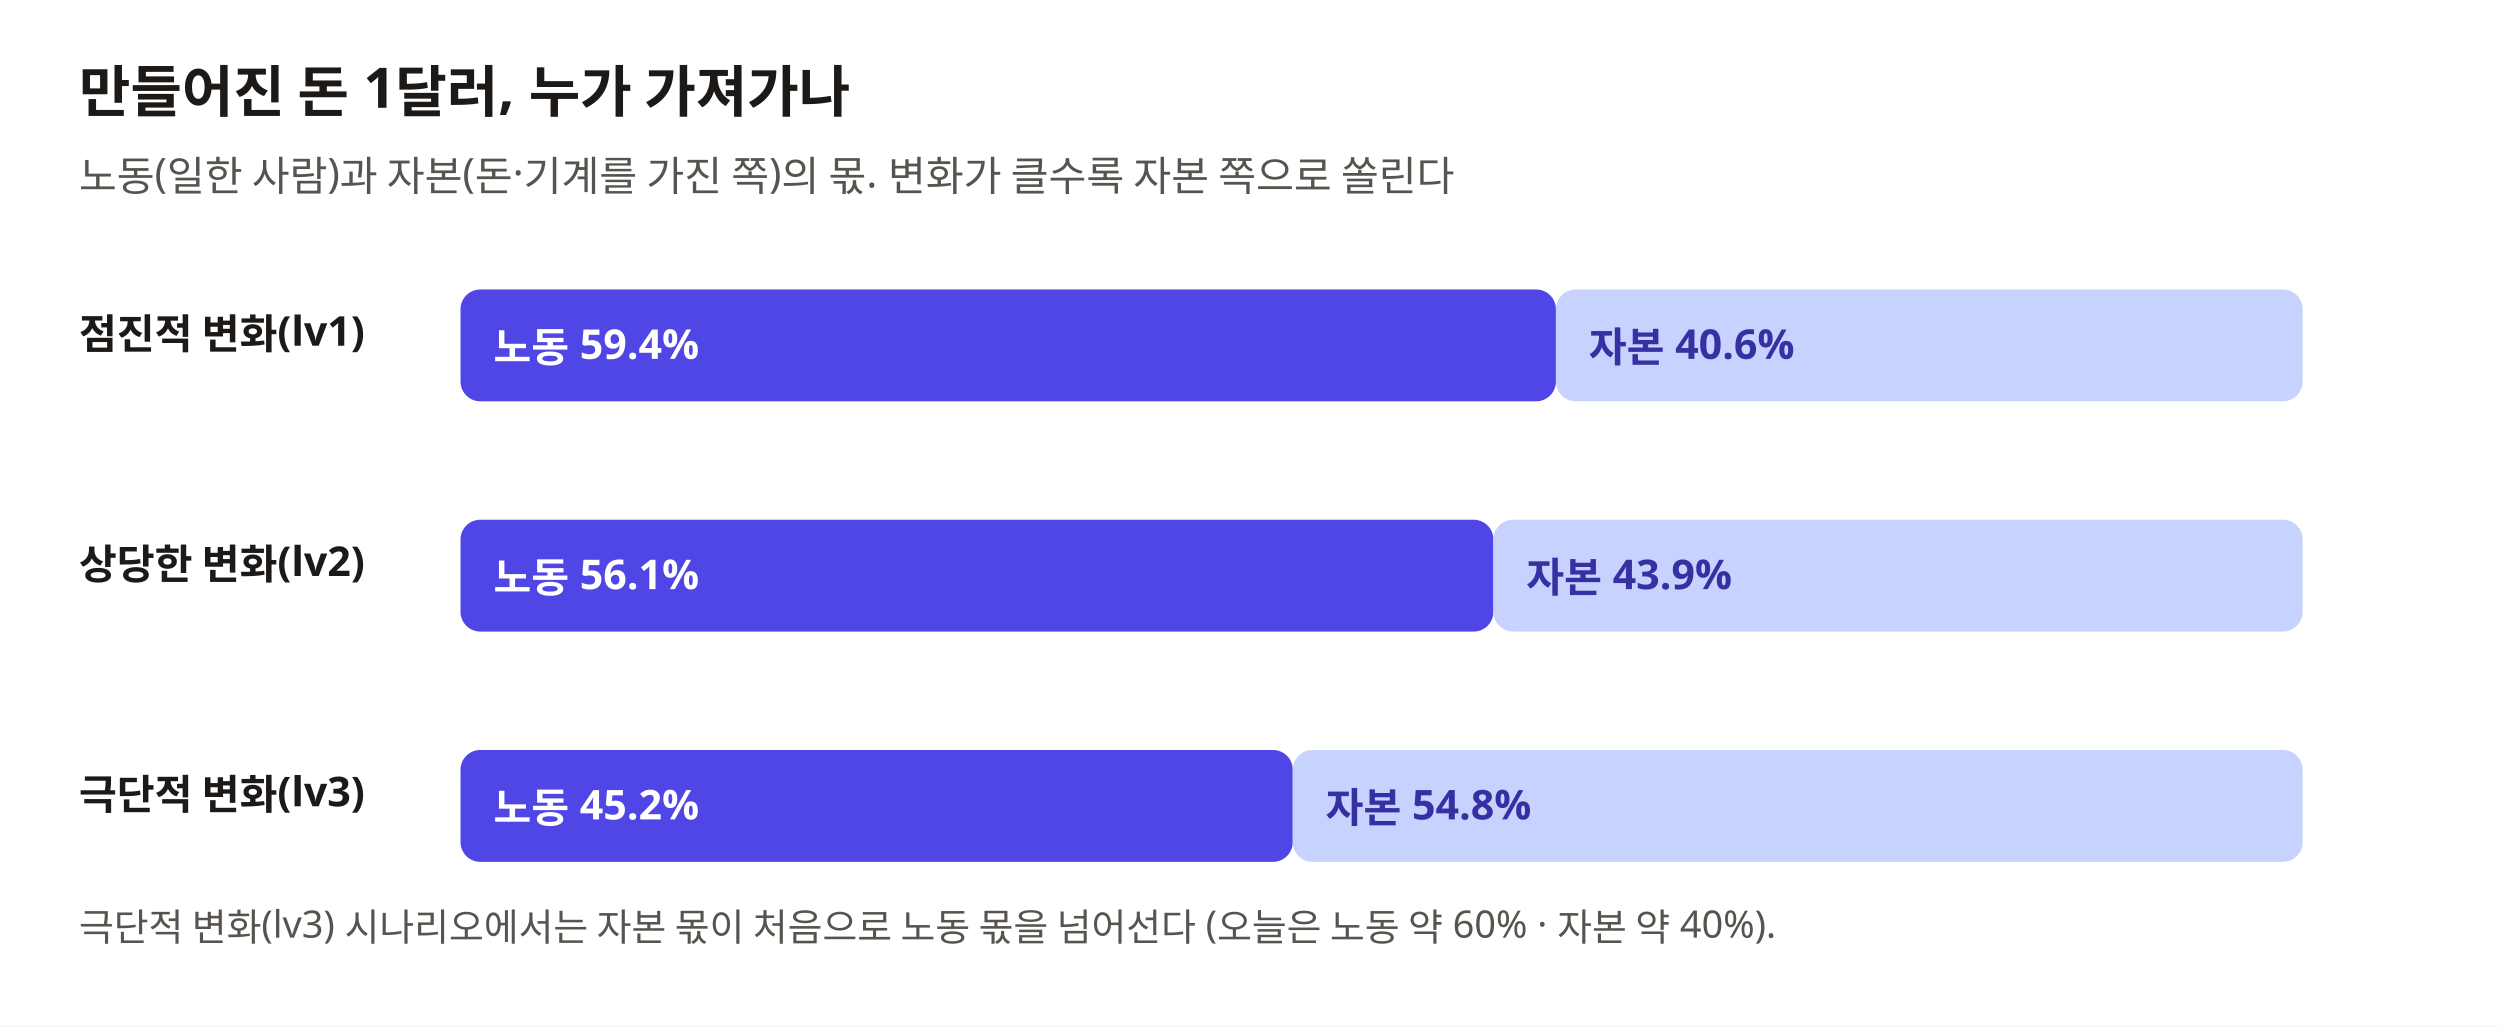
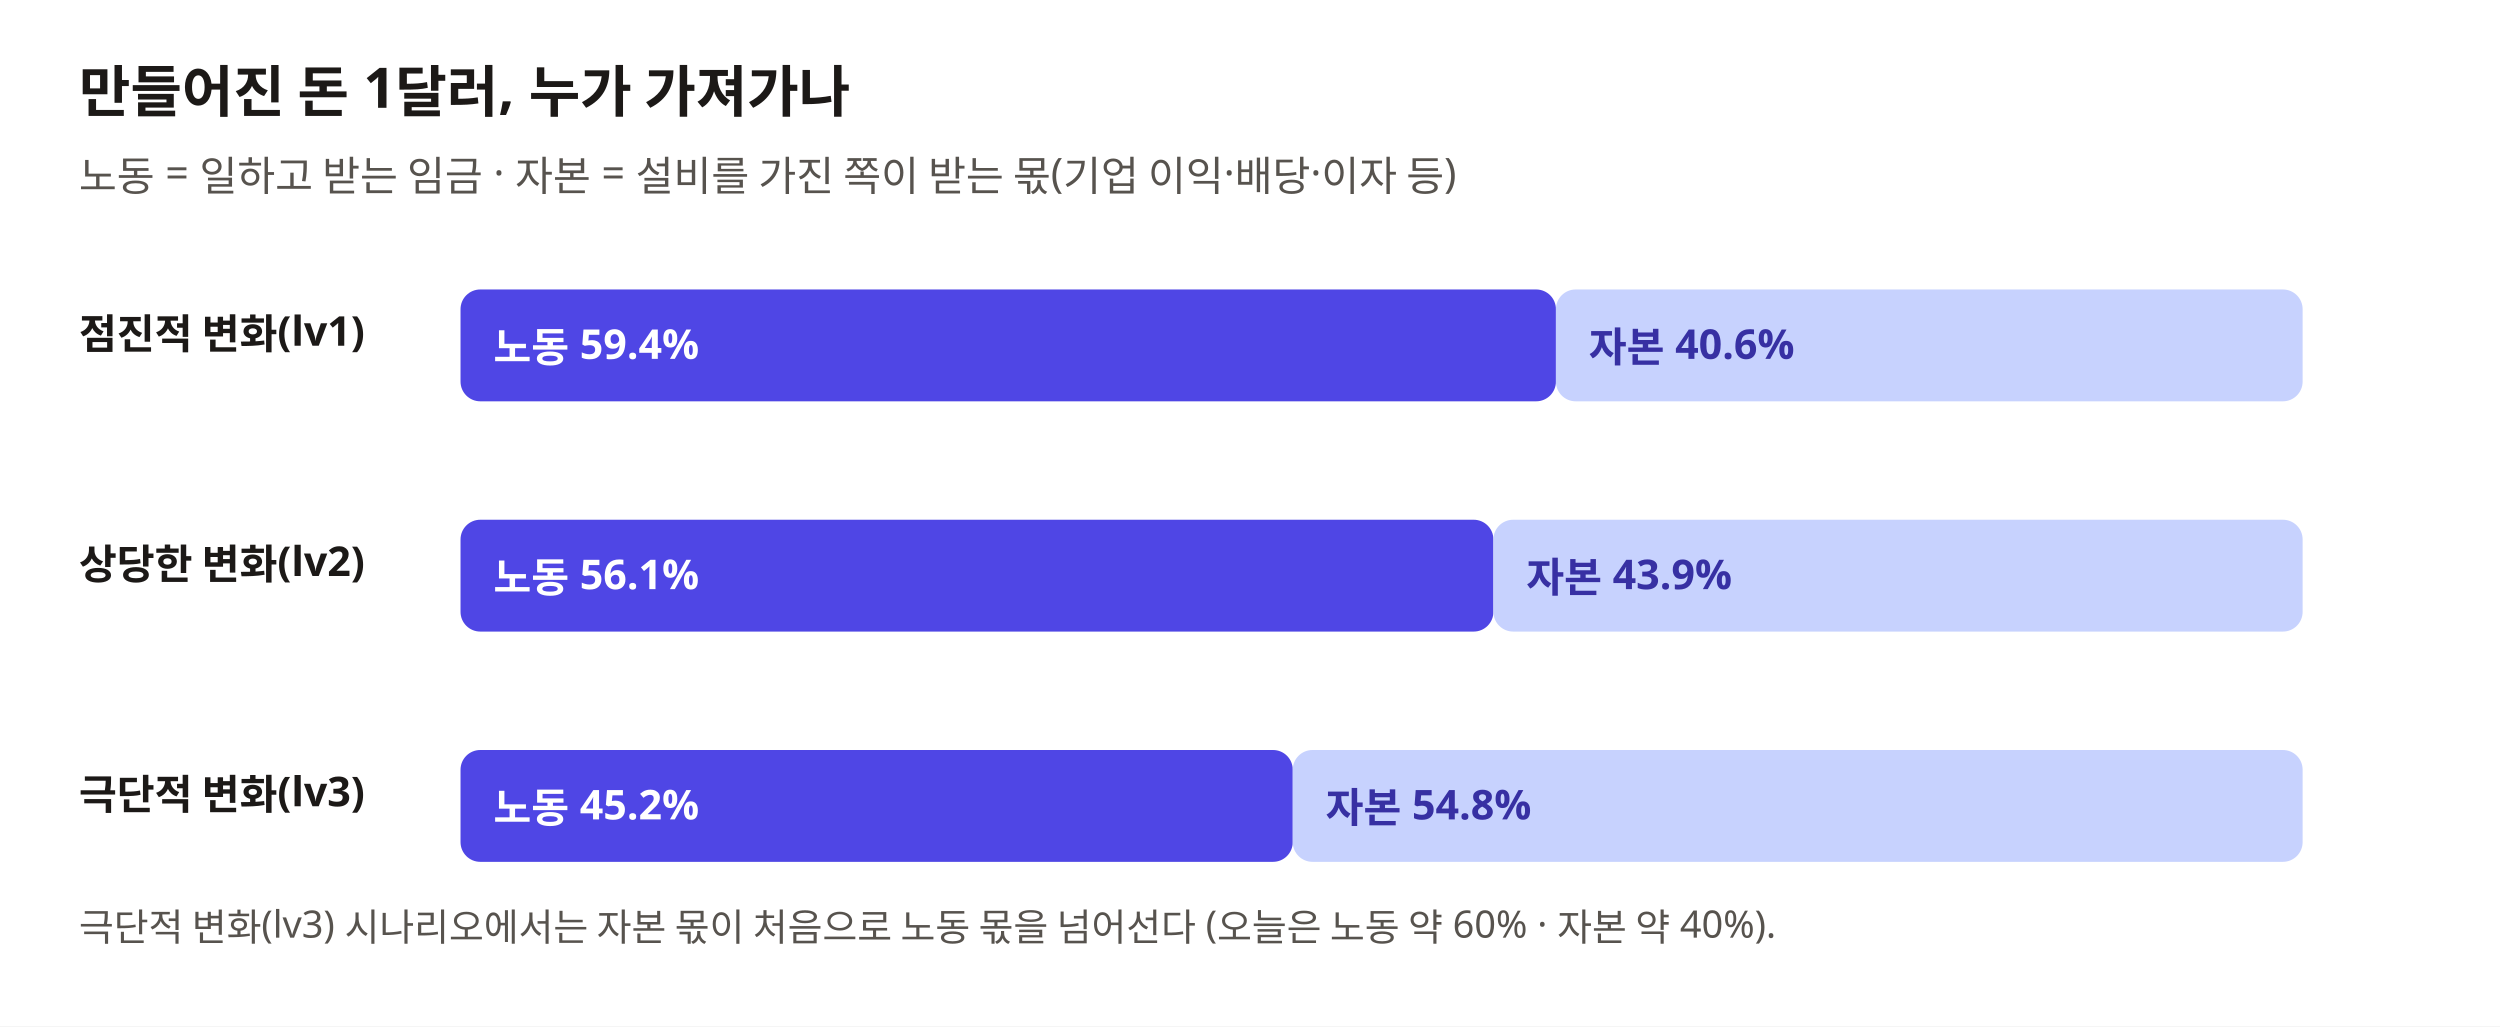
<svg xmlns="http://www.w3.org/2000/svg" viewBox="0 0 760 312" width="100%" role="img" aria-label="시나리오별 노동과 자본의 몫">
  <defs>
    <style>
      @font-face{font-family:"Wanted Sans";src:url("../fonts/WantedSansVariable.woff2") format("woff2-variations");font-weight:400 1000;font-display:swap}
      text{font-family:"Wanted Sans","Apple SD Gothic Neo","Malgun Gothic",sans-serif}
    </style>
  </defs>
  <rect width="760" height="312" fill="#ffffff" />
  <text x="24" y="34" font-size="17" font-weight="700" fill="#1c1917" font-family="Apple SD Gothic Neo, Malgun Gothic, Noto Sans KR, sans-serif">만들어진 돈 1달러, 누가 가져가나</text>
-   <text x="24" y="58" font-size="12.5" fill="#57534e" font-family="Apple SD Gothic Neo, Malgun Gothic, Noto Sans KR, sans-serif">노동(일한 사람)과 자본(돈·기계를 가진 쪽)의 몫. 변화가 클수록 자본 쪽으로 쏠린다</text>
+   <text x="24" y="58" font-size="12.5" fill="#57534e" font-family="Apple SD Gothic Neo, Malgun Gothic, Noto Sans KR, sans-serif">노동 = 일하고 받는 임금 · 자본 = 설비를 가진 쪽이 받는 몫(기업 이익·배당·이자 등)</text>
  <g font-family="Apple SD Gothic Neo, Malgun Gothic, Noto Sans KR, sans-serif">
    <text x="24" y="106" font-size="12.5" font-weight="700" fill="#1c1917">점진적 변화(lv1)</text>
    <rect x="140" y="88" width="333" height="34" rx="6" fill="#4f46e5" />
    <rect x="473" y="88" width="227" height="34" rx="6" fill="#c7d2fe" />
    <text x="150" y="110" font-size="12.5" fill="#ffffff" font-weight="700">노동 59.4%</text>
    <text x="483" y="110" font-size="12.5" fill="#3730a3" font-weight="700">자본 40.6%</text>
    <text x="24" y="176" font-size="12.5" font-weight="700" fill="#1c1917">상당한 변화(lv2)</text>
    <rect x="140" y="158" width="314" height="34" rx="6" fill="#4f46e5" />
    <rect x="454" y="158" width="246" height="34" rx="6" fill="#c7d2fe" />
    <text x="150" y="180" font-size="12.5" fill="#ffffff" font-weight="700">노동 56.1%</text>
    <text x="464" y="180" font-size="12.5" fill="#3730a3" font-weight="700">자본 43.9%</text>
    <text x="24" y="246" font-size="12.5" font-weight="700" fill="#1c1917">극단적 변화(lv3)</text>
    <rect x="140" y="228" width="253" height="34" rx="6" fill="#4f46e5" />
    <rect x="393" y="228" width="307" height="34" rx="6" fill="#c7d2fe" />
    <text x="150" y="250" font-size="12.5" fill="#ffffff" font-weight="700">노동 45.2%</text>
    <text x="403" y="250" font-size="12.5" fill="#3730a3" font-weight="700">자본 54.8%</text>
    <text x="24" y="286" font-size="11.5" fill="#57534e">극단적 변화(lv3) 시나리오에서는 자본 몫이 처음으로 노동 몫을 넘어선다 (오늘은 노동 약 60% · 자본 약 40%).</text>
  </g>
</svg>
